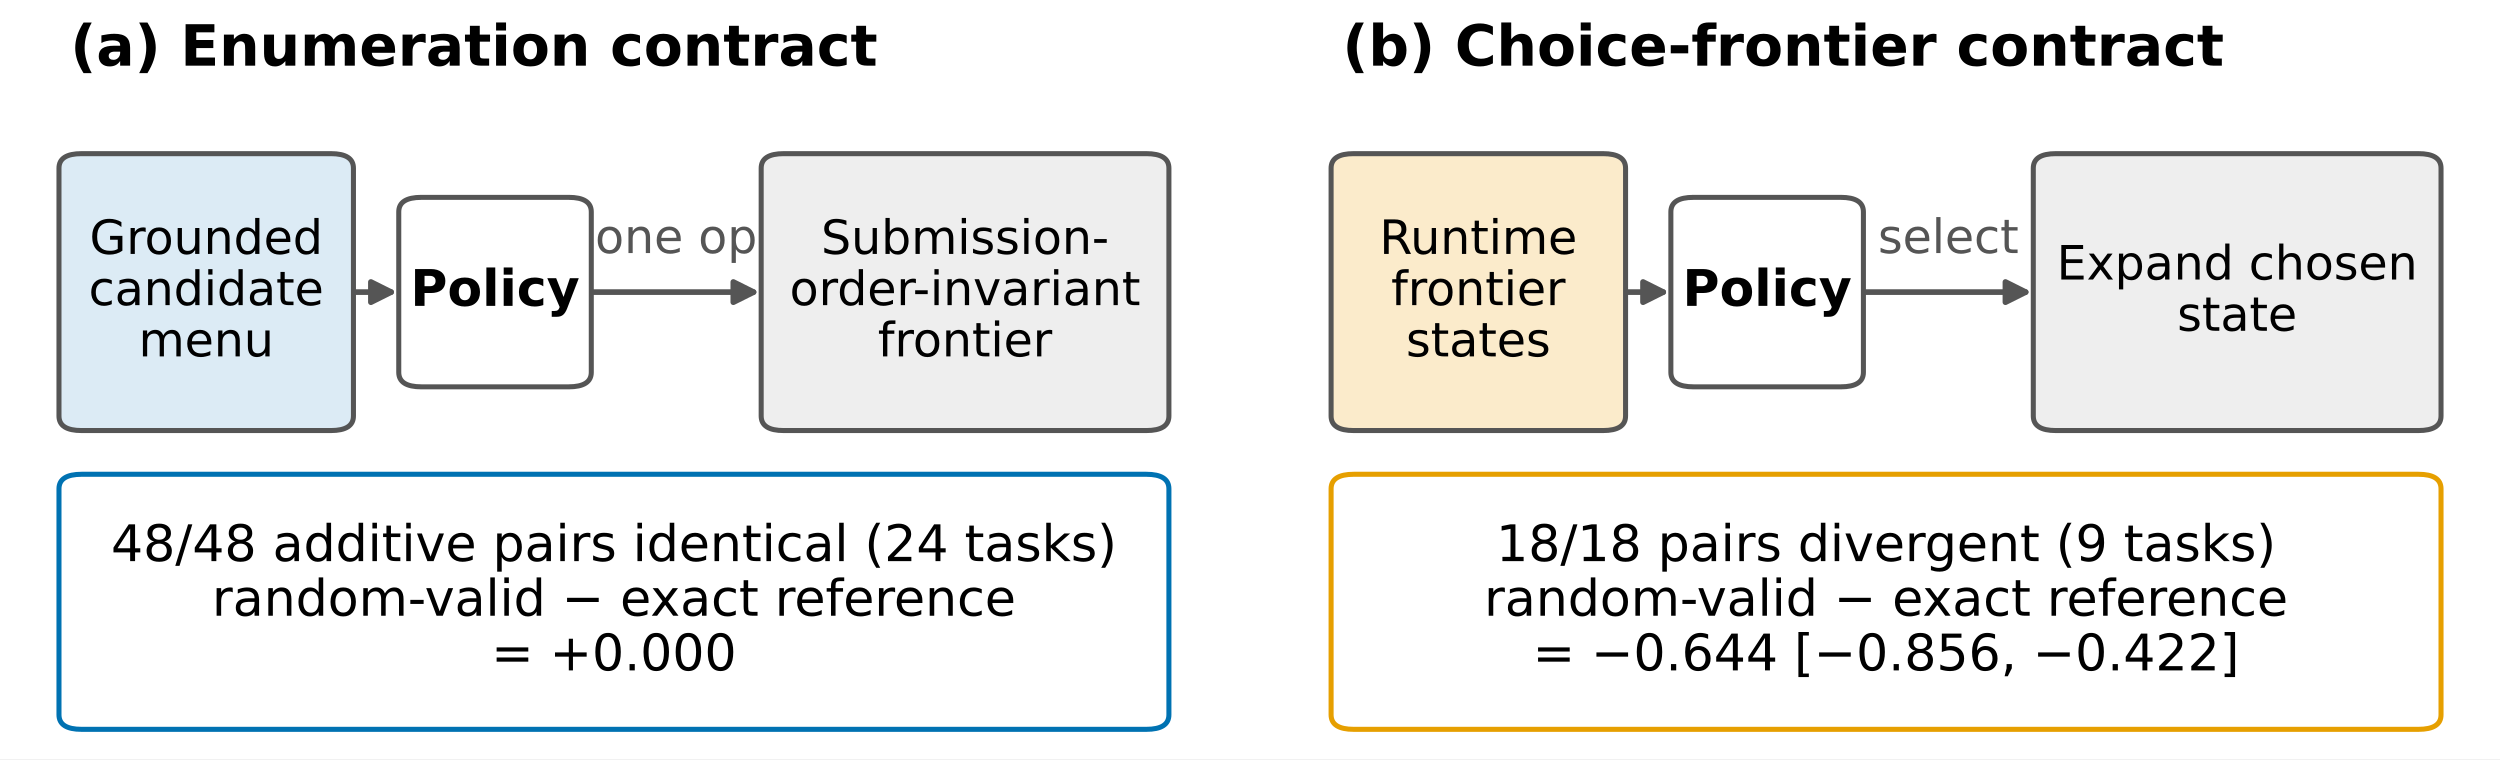
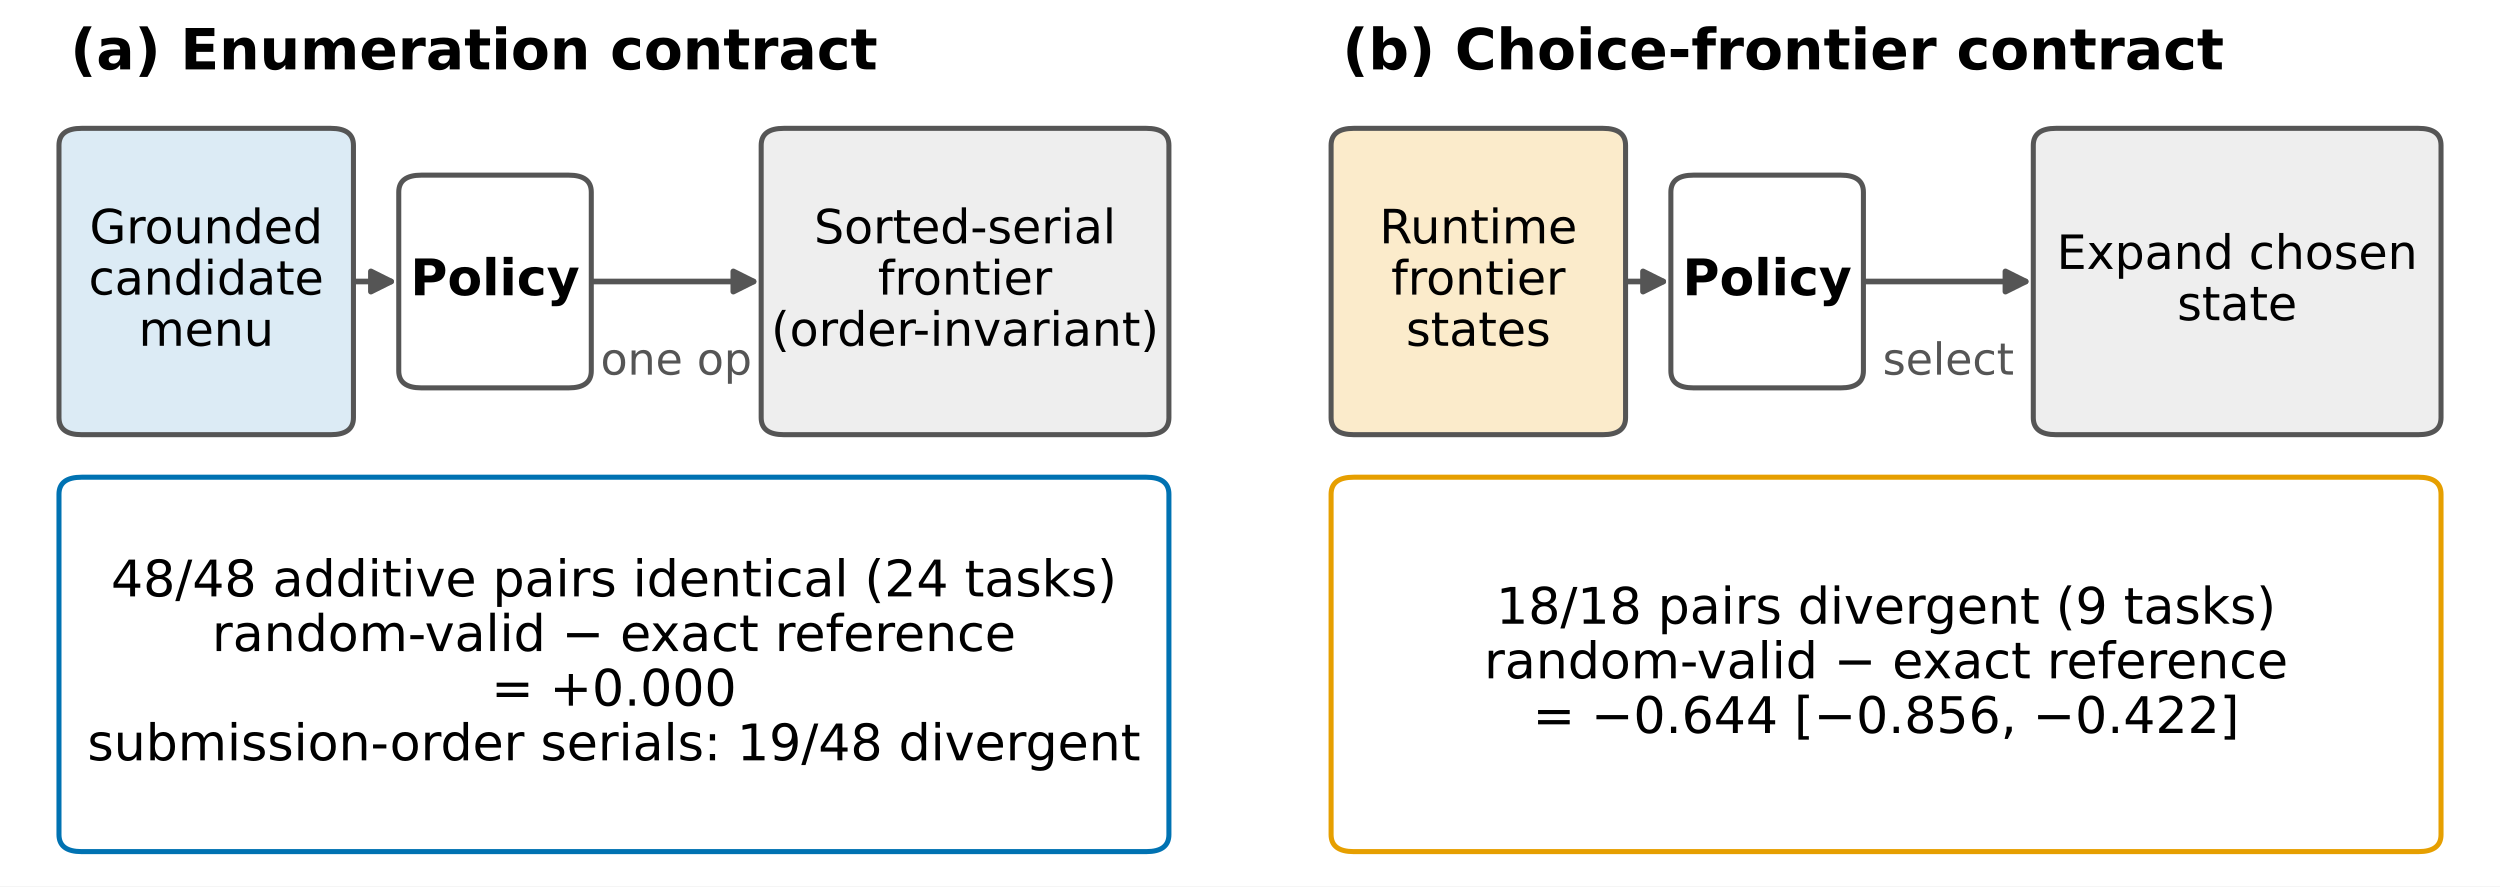
- <svg xmlns="http://www.w3.org/2000/svg" width="396pt" height="120.24pt" viewBox="0 0 396 120.24" version="1.1">
+ <svg xmlns="http://www.w3.org/2000/svg" width="396pt" height="140.4pt" viewBox="0 0 396 140.4" version="1.1">
  <defs>
    <style type="text/css">*{stroke-linejoin: round; stroke-linecap: butt}</style>
  </defs>
  <g id="figure_1">
    <g id="patch_1">
-       <path d="M 0 120.24  L 396 120.24  L 396 0  L 0 0  z " style="fill: #ffffff" />
+       <path d="M 0 140.4  L 396 140.4  L 396 0  L 0 0  z " style="fill: #ffffff" />
    </g>
    <g id="axes_1">
      <g id="patch_2">
-         <path d="M 12.93 68.2  L 52.398 68.2  Q 55.986 68.2 55.986 65.892  L 55.986 26.645  Q 55.986 24.337 52.398 24.337  L 12.93 24.337  Q 9.342 24.337 9.342 26.645  L 9.342 65.892  Q 9.342 68.2 12.93 68.2  z " clip-path="url(#pc0c3c23a84)" style="fill: #dcebf5; stroke: #555555; stroke-width: 0.8; stroke-linejoin: miter" />
+         <path d="M 12.93 68.852  L 52.398 68.852  Q 55.986 68.852 55.986 66.156  L 55.986 23.026  Q 55.986 20.33 52.398 20.33  L 12.93 20.33  Q 9.342 20.33 9.342 23.026  L 9.342 66.156  Q 9.342 68.852 12.93 68.852  z " clip-path="url(#pe574544415)" style="fill: #dcebf5; stroke: #555555; stroke-width: 0.8; stroke-linejoin: miter" />
      </g>
      <g id="patch_3">
-         <path d="M 66.75 61.274  L 90.072 61.274  Q 93.66 61.274 93.66 58.966  L 93.66 33.571  Q 93.66 31.262 90.072 31.262  L 66.75 31.262  Q 63.162 31.262 63.162 33.571  L 63.162 58.966  Q 63.162 61.274 66.75 61.274  z " clip-path="url(#pc0c3c23a84)" style="fill: #ffffff; stroke: #555555; stroke-width: 0.8; stroke-linejoin: miter" />
+         <path d="M 66.75 61.439  L 90.072 61.439  Q 93.66 61.439 93.66 58.743  L 93.66 30.439  Q 93.66 27.743 90.072 27.743  L 66.75 27.743  Q 63.162 27.743 63.162 30.439  L 63.162 58.743  Q 63.162 61.439 66.75 61.439  z " clip-path="url(#pe574544415)" style="fill: #ffffff; stroke: #555555; stroke-width: 0.8; stroke-linejoin: miter" />
      </g>
      <g id="patch_4">
-         <path d="M 124.159 68.2  L 181.567 68.2  Q 185.155 68.2 185.155 65.892  L 185.155 26.645  Q 185.155 24.337 181.567 24.337  L 124.159 24.337  Q 120.571 24.337 120.571 26.645  L 120.571 65.892  Q 120.571 68.2 124.159 68.2  z " clip-path="url(#pc0c3c23a84)" style="fill: #eeeeee; stroke: #555555; stroke-width: 0.8; stroke-linejoin: miter" />
+         <path d="M 124.159 68.852  L 181.567 68.852  Q 185.155 68.852 185.155 66.156  L 185.155 23.026  Q 185.155 20.33 181.567 20.33  L 124.159 20.33  Q 120.571 20.33 120.571 23.026  L 120.571 66.156  Q 120.571 68.852 124.159 68.852  z " clip-path="url(#pe574544415)" style="fill: #eeeeee; stroke: #555555; stroke-width: 0.8; stroke-linejoin: miter" />
      </g>
      <g id="patch_5">
-         <path d="M 56.192 46.268  Q 59.575 46.268 61.952 46.268  " clip-path="url(#pc0c3c23a84)" style="fill: none; stroke: #555555; stroke-width: 0.9; stroke-linecap: round" />
-         <path d="M 58.752 44.668  L 61.952 46.268  L 58.752 47.868  z " clip-path="url(#pc0c3c23a84)" style="fill: #555555; stroke: #555555; stroke-width: 0.9; stroke-linecap: round" />
+         <path d="M 56.192 44.591  Q 59.575 44.591 61.952 44.591  " clip-path="url(#pe574544415)" style="fill: none; stroke: #555555; stroke-width: 0.9; stroke-linecap: round" />
+         <path d="M 58.752 42.991  L 61.952 44.591  L 58.752 46.191  z " clip-path="url(#pe574544415)" style="fill: #555555; stroke: #555555; stroke-width: 0.9; stroke-linecap: round" />
      </g>
      <g id="patch_6">
-         <path d="M 93.866 46.268  Q 107.115 46.268 119.358 46.268  " clip-path="url(#pc0c3c23a84)" style="fill: none; stroke: #555555; stroke-width: 0.9; stroke-linecap: round" />
-         <path d="M 116.158 44.668  L 119.358 46.268  L 116.158 47.868  z " clip-path="url(#pc0c3c23a84)" style="fill: #555555; stroke: #555555; stroke-width: 0.9; stroke-linecap: round" />
+         <path d="M 93.866 44.591  Q 107.115 44.591 119.358 44.591  " clip-path="url(#pe574544415)" style="fill: none; stroke: #555555; stroke-width: 0.9; stroke-linecap: round" />
+         <path d="M 116.158 42.991  L 119.358 44.591  L 116.158 46.191  z " clip-path="url(#pe574544415)" style="fill: #555555; stroke: #555555; stroke-width: 0.9; stroke-linecap: round" />
      </g>
      <g id="patch_7">
-         <path d="M 12.93 115.527  L 181.567 115.527  Q 185.155 115.527 185.155 113.218  L 185.155 77.435  Q 185.155 75.126 181.567 75.126  L 12.93 75.126  Q 9.342 75.126 9.342 77.435  L 9.342 113.218  Q 9.342 115.527 12.93 115.527  z " clip-path="url(#pc0c3c23a84)" style="fill: #ffffff; stroke: #0072b2; stroke-width: 0.8; stroke-linejoin: miter" />
+         <path d="M 12.93 134.896  L 181.567 134.896  Q 185.155 134.896 185.155 132.201  L 185.155 78.287  Q 185.155 75.591 181.567 75.591  L 12.93 75.591  Q 9.342 75.591 9.342 78.287  L 9.342 132.201  Q 9.342 134.896 12.93 134.896  z " clip-path="url(#pe574544415)" style="fill: #ffffff; stroke: #0072b2; stroke-width: 0.8; stroke-linejoin: miter" />
      </g>
      <g id="text_1">
-         <text style="font-weight: 700; font-size: 9px; font-family: 'DejaVu Sans'; text-anchor: start" x="11.136" y="10.398" transform="rotate(-0 11.13604 10.3977)">(a) Enumeration contract</text>
+         <text style="font-weight: 700; font-size: 9px; font-family: 'DejaVu Sans'; text-anchor: start" x="11.136" y="10.994" transform="rotate(-0 11.13604 10.99443)">(a) Enumeration contract</text>
      </g>
      <g id="text_2">
-         <text style="font-size: 7.5px; font-family: 'DejaVu Sans'" transform="translate(14.18484 40.22447)">Grounded</text>
-         <text style="font-size: 7.5px; font-family: 'DejaVu Sans'" transform="translate(14.04891 48.33788)">candidate</text>
-         <text style="font-size: 7.5px; font-family: 'DejaVu Sans'" transform="translate(21.95086 56.4513)">menu</text>
+         <text style="font-size: 7.5px; font-family: 'DejaVu Sans'" transform="translate(14.18484 38.54715)">Grounded</text>
+         <text style="font-size: 7.5px; font-family: 'DejaVu Sans'" transform="translate(14.04891 46.66057)">candidate</text>
+         <text style="font-size: 7.5px; font-family: 'DejaVu Sans'" transform="translate(21.95086 54.77399)">menu</text>
      </g>
      <g id="text_3">
-         <text style="font-weight: 700; font-size: 8px; font-family: 'DejaVu Sans'; text-anchor: middle" x="78.411" y="48.445" transform="rotate(-0 78.41137 48.4446)">Policy</text>
+         <text style="font-weight: 700; font-size: 8px; font-family: 'DejaVu Sans'; text-anchor: middle" x="78.411" y="46.767" transform="rotate(-0 78.41137 46.76729)">Policy</text>
      </g>
      <g id="text_4">
-         <text style="font-size: 7.5px; font-family: 'DejaVu Sans'" transform="translate(130.0575 40.22447)">Submission-</text>
-         <text style="font-size: 7.5px; font-family: 'DejaVu Sans'" transform="translate(125.0846 48.33788)">order-invariant</text>
-         <text style="font-size: 7.5px; font-family: 'DejaVu Sans'" transform="translate(139.0534 56.4513)">frontier</text>
+         <text style="font-size: 7.5px; font-family: 'DejaVu Sans'" transform="translate(128.9506 38.54715)">Sorted-serial</text>
+         <text style="font-size: 7.5px; font-family: 'DejaVu Sans'" transform="translate(139.0534 46.66057)">frontier</text>
+         <text style="font-size: 7.5px; font-family: 'DejaVu Sans'" transform="translate(122.1584 54.77399)">(order-invariant)</text>
      </g>
      <g id="text_5">
-         <text style="font-size: 7.5px; font-family: 'DejaVu Sans'; text-anchor: middle; fill: #555555" x="107.116" y="40.091" transform="rotate(-0 107.1155 40.09137)">one op</text>
+         <text style="font-size: 7px; font-family: 'DejaVu Sans'; text-anchor: middle; fill: #555555" x="107.116" y="59.345" transform="rotate(-0 107.1155 59.34483)">one op</text>
      </g>
      <g id="text_6">
-         <text style="font-size: 8px; font-family: 'DejaVu Sans'" transform="translate(17.58284 88.87946)">48/48 additive pairs identical (24 tasks)</text>
-         <text style="font-size: 8px; font-family: 'DejaVu Sans'" transform="translate(33.57659 97.53377)">random-valid − exact reference</text>
-         <text style="font-size: 8px; font-family: 'DejaVu Sans'" transform="translate(77.82221 106.1881)">= +0.000</text>
+         <text style="font-size: 8px; font-family: 'DejaVu Sans'" transform="translate(17.58284 94.46987)">48/48 additive pairs identical (24 tasks)</text>
+         <text style="font-size: 8px; font-family: 'DejaVu Sans'" transform="translate(33.57659 103.1242)">random-valid − exact reference</text>
+         <text style="font-size: 8px; font-family: 'DejaVu Sans'" transform="translate(77.82221 111.7785)">= +0.000</text>
+         <text style="font-size: 8px; font-family: 'DejaVu Sans'" transform="translate(13.84346 120.4328)">submission-order serials: 19/48 divergent</text>
      </g>
    </g>
    <g id="axes_2">
      <g id="patch_8">
-         <path d="M 214.433 68.2  L 253.901 68.2  Q 257.489 68.2 257.489 65.892  L 257.489 26.645  Q 257.489 24.337 253.901 24.337  L 214.433 24.337  Q 210.845 24.337 210.845 26.645  L 210.845 65.892  Q 210.845 68.2 214.433 68.2  z " clip-path="url(#p50dd363a62)" style="fill: #fbebcb; stroke: #555555; stroke-width: 0.8; stroke-linejoin: miter" />
+         <path d="M 214.433 68.852  L 253.901 68.852  Q 257.489 68.852 257.489 66.156  L 257.489 23.026  Q 257.489 20.33 253.901 20.33  L 214.433 20.33  Q 210.845 20.33 210.845 23.026  L 210.845 66.156  Q 210.845 68.852 214.433 68.852  z " clip-path="url(#p6185fe1cfd)" style="fill: #fbebcb; stroke: #555555; stroke-width: 0.8; stroke-linejoin: miter" />
      </g>
      <g id="patch_9">
-         <path d="M 268.253 61.274  L 291.576 61.274  Q 295.164 61.274 295.164 58.966  L 295.164 33.571  Q 295.164 31.262 291.576 31.262  L 268.253 31.262  Q 264.665 31.262 264.665 33.571  L 264.665 58.966  Q 264.665 61.274 268.253 61.274  z " clip-path="url(#p50dd363a62)" style="fill: #ffffff; stroke: #555555; stroke-width: 0.8; stroke-linejoin: miter" />
+         <path d="M 268.253 61.439  L 291.576 61.439  Q 295.164 61.439 295.164 58.743  L 295.164 30.439  Q 295.164 27.743 291.576 27.743  L 268.253 27.743  Q 264.665 27.743 264.665 30.439  L 264.665 58.743  Q 264.665 61.439 268.253 61.439  z " clip-path="url(#p6185fe1cfd)" style="fill: #ffffff; stroke: #555555; stroke-width: 0.8; stroke-linejoin: miter" />
      </g>
      <g id="patch_10">
-         <path d="M 325.662 68.2  L 383.07 68.2  Q 386.658 68.2 386.658 65.892  L 386.658 26.645  Q 386.658 24.337 383.07 24.337  L 325.662 24.337  Q 322.074 24.337 322.074 26.645  L 322.074 65.892  Q 322.074 68.2 325.662 68.2  z " clip-path="url(#p50dd363a62)" style="fill: #eeeeee; stroke: #555555; stroke-width: 0.8; stroke-linejoin: miter" />
+         <path d="M 325.662 68.852  L 383.07 68.852  Q 386.658 68.852 386.658 66.156  L 386.658 23.026  Q 386.658 20.33 383.07 20.33  L 325.662 20.33  Q 322.074 20.33 322.074 23.026  L 322.074 66.156  Q 322.074 68.852 325.662 68.852  z " clip-path="url(#p6185fe1cfd)" style="fill: #eeeeee; stroke: #555555; stroke-width: 0.8; stroke-linejoin: miter" />
      </g>
      <g id="patch_11">
-         <path d="M 257.695 46.268  Q 261.078 46.268 263.455 46.268  " clip-path="url(#p50dd363a62)" style="fill: none; stroke: #555555; stroke-width: 0.9; stroke-linecap: round" />
-         <path d="M 260.255 44.668  L 263.455 46.268  L 260.255 47.868  z " clip-path="url(#p50dd363a62)" style="fill: #555555; stroke: #555555; stroke-width: 0.9; stroke-linecap: round" />
+         <path d="M 257.695 44.591  Q 261.078 44.591 263.455 44.591  " clip-path="url(#p6185fe1cfd)" style="fill: none; stroke: #555555; stroke-width: 0.9; stroke-linecap: round" />
+         <path d="M 260.255 42.991  L 263.455 44.591  L 260.255 46.191  z " clip-path="url(#p6185fe1cfd)" style="fill: #555555; stroke: #555555; stroke-width: 0.9; stroke-linecap: round" />
      </g>
      <g id="patch_12">
-         <path d="M 295.369 46.268  Q 308.618 46.268 320.861 46.268  " clip-path="url(#p50dd363a62)" style="fill: none; stroke: #555555; stroke-width: 0.9; stroke-linecap: round" />
-         <path d="M 317.661 44.668  L 320.861 46.268  L 317.661 47.868  z " clip-path="url(#p50dd363a62)" style="fill: #555555; stroke: #555555; stroke-width: 0.9; stroke-linecap: round" />
+         <path d="M 295.369 44.591  Q 308.618 44.591 320.861 44.591  " clip-path="url(#p6185fe1cfd)" style="fill: none; stroke: #555555; stroke-width: 0.9; stroke-linecap: round" />
+         <path d="M 317.661 42.991  L 320.861 44.591  L 317.661 46.191  z " clip-path="url(#p6185fe1cfd)" style="fill: #555555; stroke: #555555; stroke-width: 0.9; stroke-linecap: round" />
      </g>
      <g id="patch_13">
-         <path d="M 214.433 115.527  L 383.07 115.527  Q 386.658 115.527 386.658 113.218  L 386.658 77.435  Q 386.658 75.126 383.07 75.126  L 214.433 75.126  Q 210.845 75.126 210.845 77.435  L 210.845 113.218  Q 210.845 115.527 214.433 115.527  z " clip-path="url(#p50dd363a62)" style="fill: #ffffff; stroke: #e69f00; stroke-width: 0.8; stroke-linejoin: miter" />
+         <path d="M 214.433 134.896  L 383.07 134.896  Q 386.658 134.896 386.658 132.201  L 386.658 78.287  Q 386.658 75.591 383.07 75.591  L 214.433 75.591  Q 210.845 75.591 210.845 78.287  L 210.845 132.201  Q 210.845 134.896 214.433 134.896  z " clip-path="url(#p6185fe1cfd)" style="fill: #ffffff; stroke: #e69f00; stroke-width: 0.8; stroke-linejoin: miter" />
      </g>
      <g id="text_7">
-         <text style="font-weight: 700; font-size: 9px; font-family: 'DejaVu Sans'; text-anchor: start" x="212.639" y="10.398" transform="rotate(-0 212.6391 10.3977)">(b) Choice-frontier contract</text>
+         <text style="font-weight: 700; font-size: 9px; font-family: 'DejaVu Sans'; text-anchor: start" x="212.639" y="10.994" transform="rotate(-0 212.6391 10.99443)">(b) Choice-frontier contract</text>
      </g>
      <g id="text_8">
-         <text style="font-size: 7.5px; font-family: 'DejaVu Sans'" transform="translate(218.5051 40.22447)">Runtime</text>
-         <text style="font-size: 7.5px; font-family: 'DejaVu Sans'" transform="translate(220.3578 48.33788)">frontier</text>
-         <text style="font-size: 7.5px; font-family: 'DejaVu Sans'" transform="translate(222.7145 56.4513)">states</text>
+         <text style="font-size: 7.5px; font-family: 'DejaVu Sans'" transform="translate(218.5051 38.54715)">Runtime</text>
+         <text style="font-size: 7.5px; font-family: 'DejaVu Sans'" transform="translate(220.3578 46.66057)">frontier</text>
+         <text style="font-size: 7.5px; font-family: 'DejaVu Sans'" transform="translate(222.7145 54.77399)">states</text>
      </g>
      <g id="text_9">
-         <text style="font-weight: 700; font-size: 8px; font-family: 'DejaVu Sans'; text-anchor: middle" x="279.914" y="48.445" transform="rotate(-0 279.9144 48.4446)">Policy</text>
+         <text style="font-weight: 700; font-size: 8px; font-family: 'DejaVu Sans'; text-anchor: middle" x="279.914" y="46.767" transform="rotate(-0 279.9144 46.76729)">Policy</text>
      </g>
      <g id="text_10">
-         <text style="font-size: 7.5px; font-family: 'DejaVu Sans'" transform="translate(325.7785 44.28117)">Expand chosen</text>
-         <text style="font-size: 7.5px; font-family: 'DejaVu Sans'" transform="translate(344.8666 52.39459)">state</text>
+         <text style="font-size: 7.5px; font-family: 'DejaVu Sans'" transform="translate(325.7785 42.60386)">Expand chosen</text>
+         <text style="font-size: 7.5px; font-family: 'DejaVu Sans'" transform="translate(344.8666 50.71728)">state</text>
      </g>
      <g id="text_11">
-         <text style="font-size: 7.5px; font-family: 'DejaVu Sans'; text-anchor: middle; fill: #555555" x="308.619" y="40.091" transform="rotate(-0 308.6186 40.09137)">select</text>
+         <text style="font-size: 7px; font-family: 'DejaVu Sans'; text-anchor: middle; fill: #555555" x="308.619" y="59.345" transform="rotate(-0 308.6186 59.34483)">select</text>
      </g>
      <g id="text_12">
-         <text style="font-size: 8px; font-family: 'DejaVu Sans'" transform="translate(236.9822 88.87946)">18/18 pairs divergent (9 tasks)</text>
-         <text style="font-size: 8px; font-family: 'DejaVu Sans'" transform="translate(235.0797 97.53377)">random-valid − exact reference</text>
-         <text style="font-size: 8px; font-family: 'DejaVu Sans'" transform="translate(242.784 106.1881)">= −0.644 [−0.856, −0.422]</text>
+         <text style="font-size: 8px; font-family: 'DejaVu Sans'" transform="translate(236.9822 98.79703)">18/18 pairs divergent (9 tasks)</text>
+         <text style="font-size: 8px; font-family: 'DejaVu Sans'" transform="translate(235.0797 107.4513)">random-valid − exact reference</text>
+         <text style="font-size: 8px; font-family: 'DejaVu Sans'" transform="translate(242.784 116.1057)">= −0.644 [−0.856, −0.422]</text>
      </g>
    </g>
  </g>
  <defs>
-     <clipPath id="pc0c3c23a84">
-       <rect x="3.96" y="2.405" width="186.577" height="115.43" />
+     <clipPath id="pe574544415">
+       <rect x="3.96" y="2.808" width="186.577" height="134.784" />
    </clipPath>
-     <clipPath id="p50dd363a62">
-       <rect x="205.463" y="2.405" width="186.577" height="115.43" />
+     <clipPath id="p6185fe1cfd">
+       <rect x="205.463" y="2.808" width="186.577" height="134.784" />
    </clipPath>
  </defs>
</svg>
